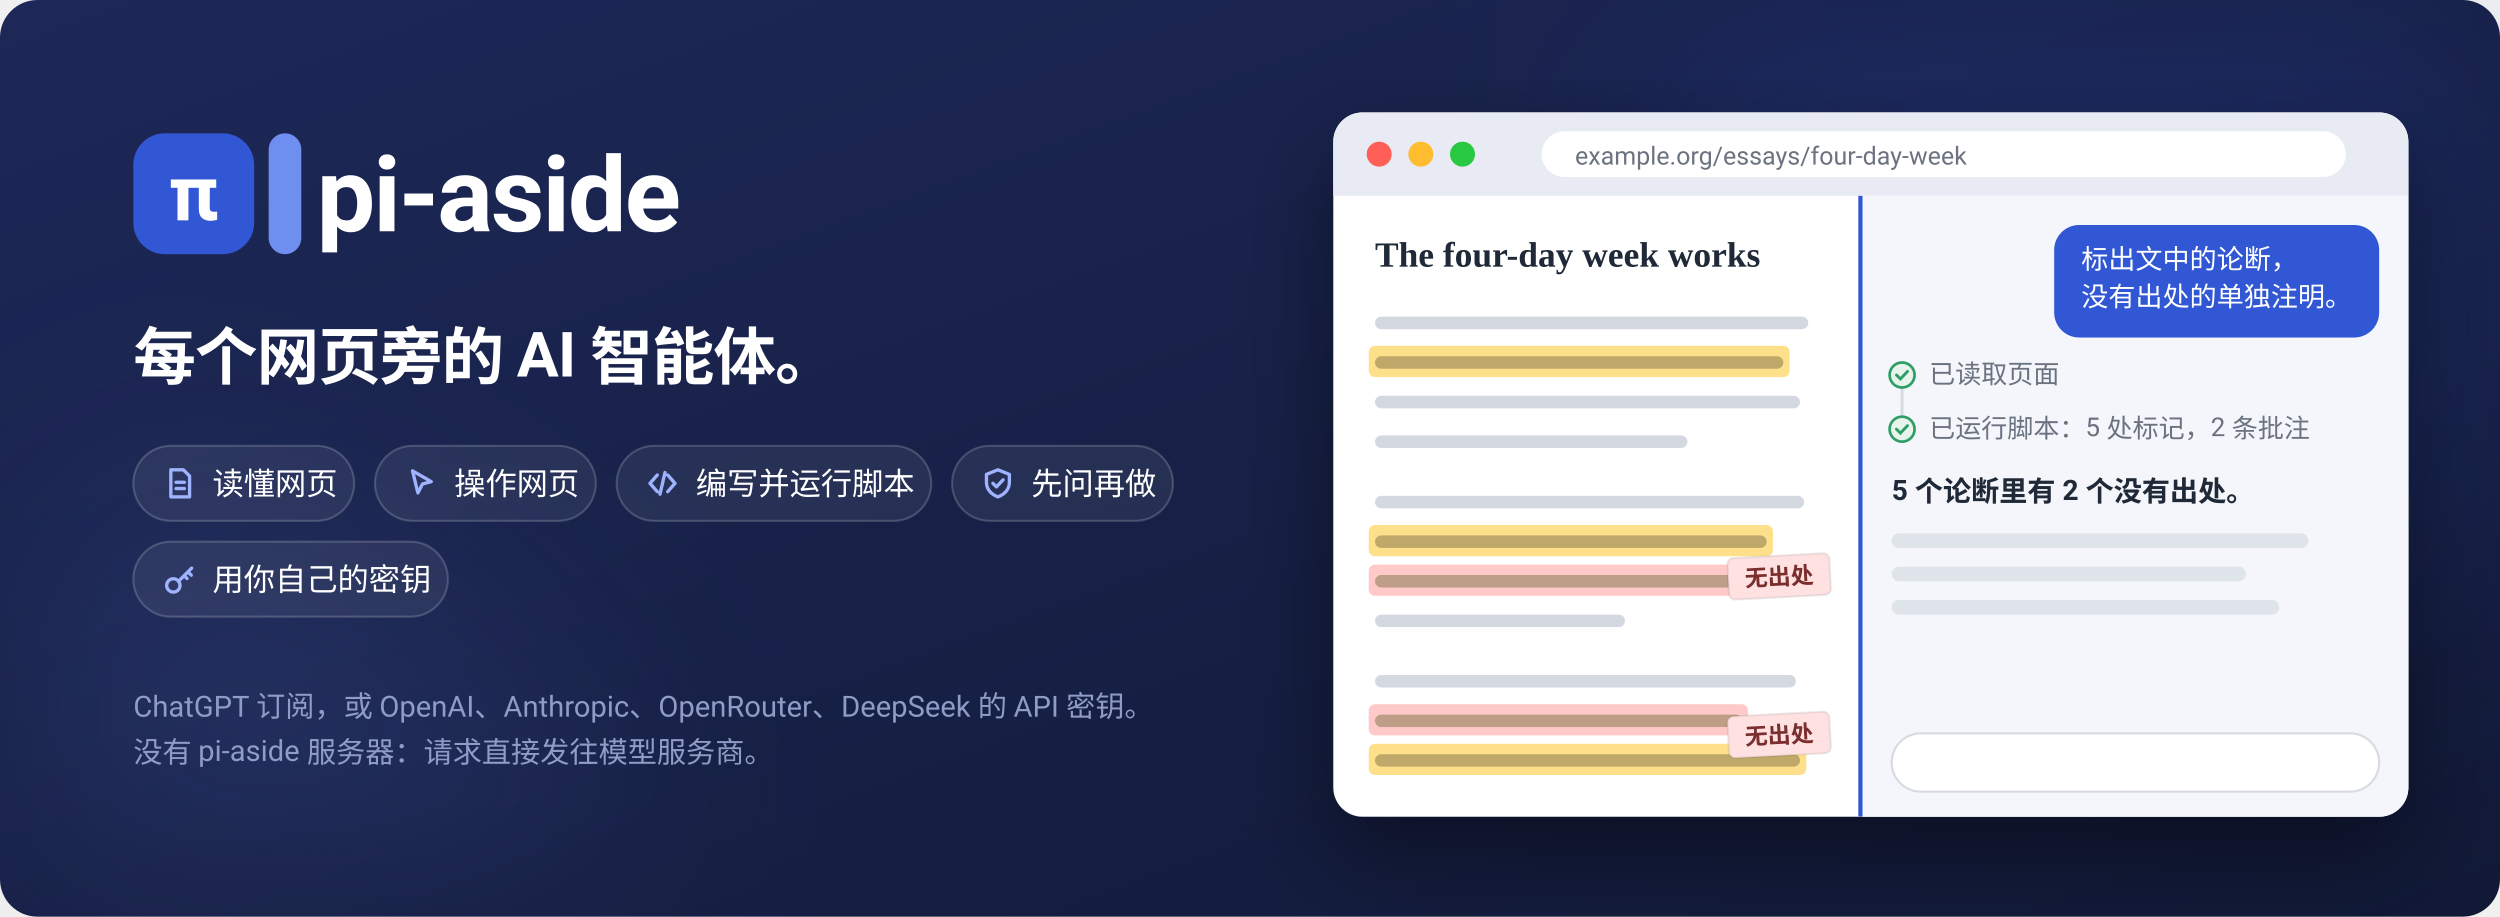
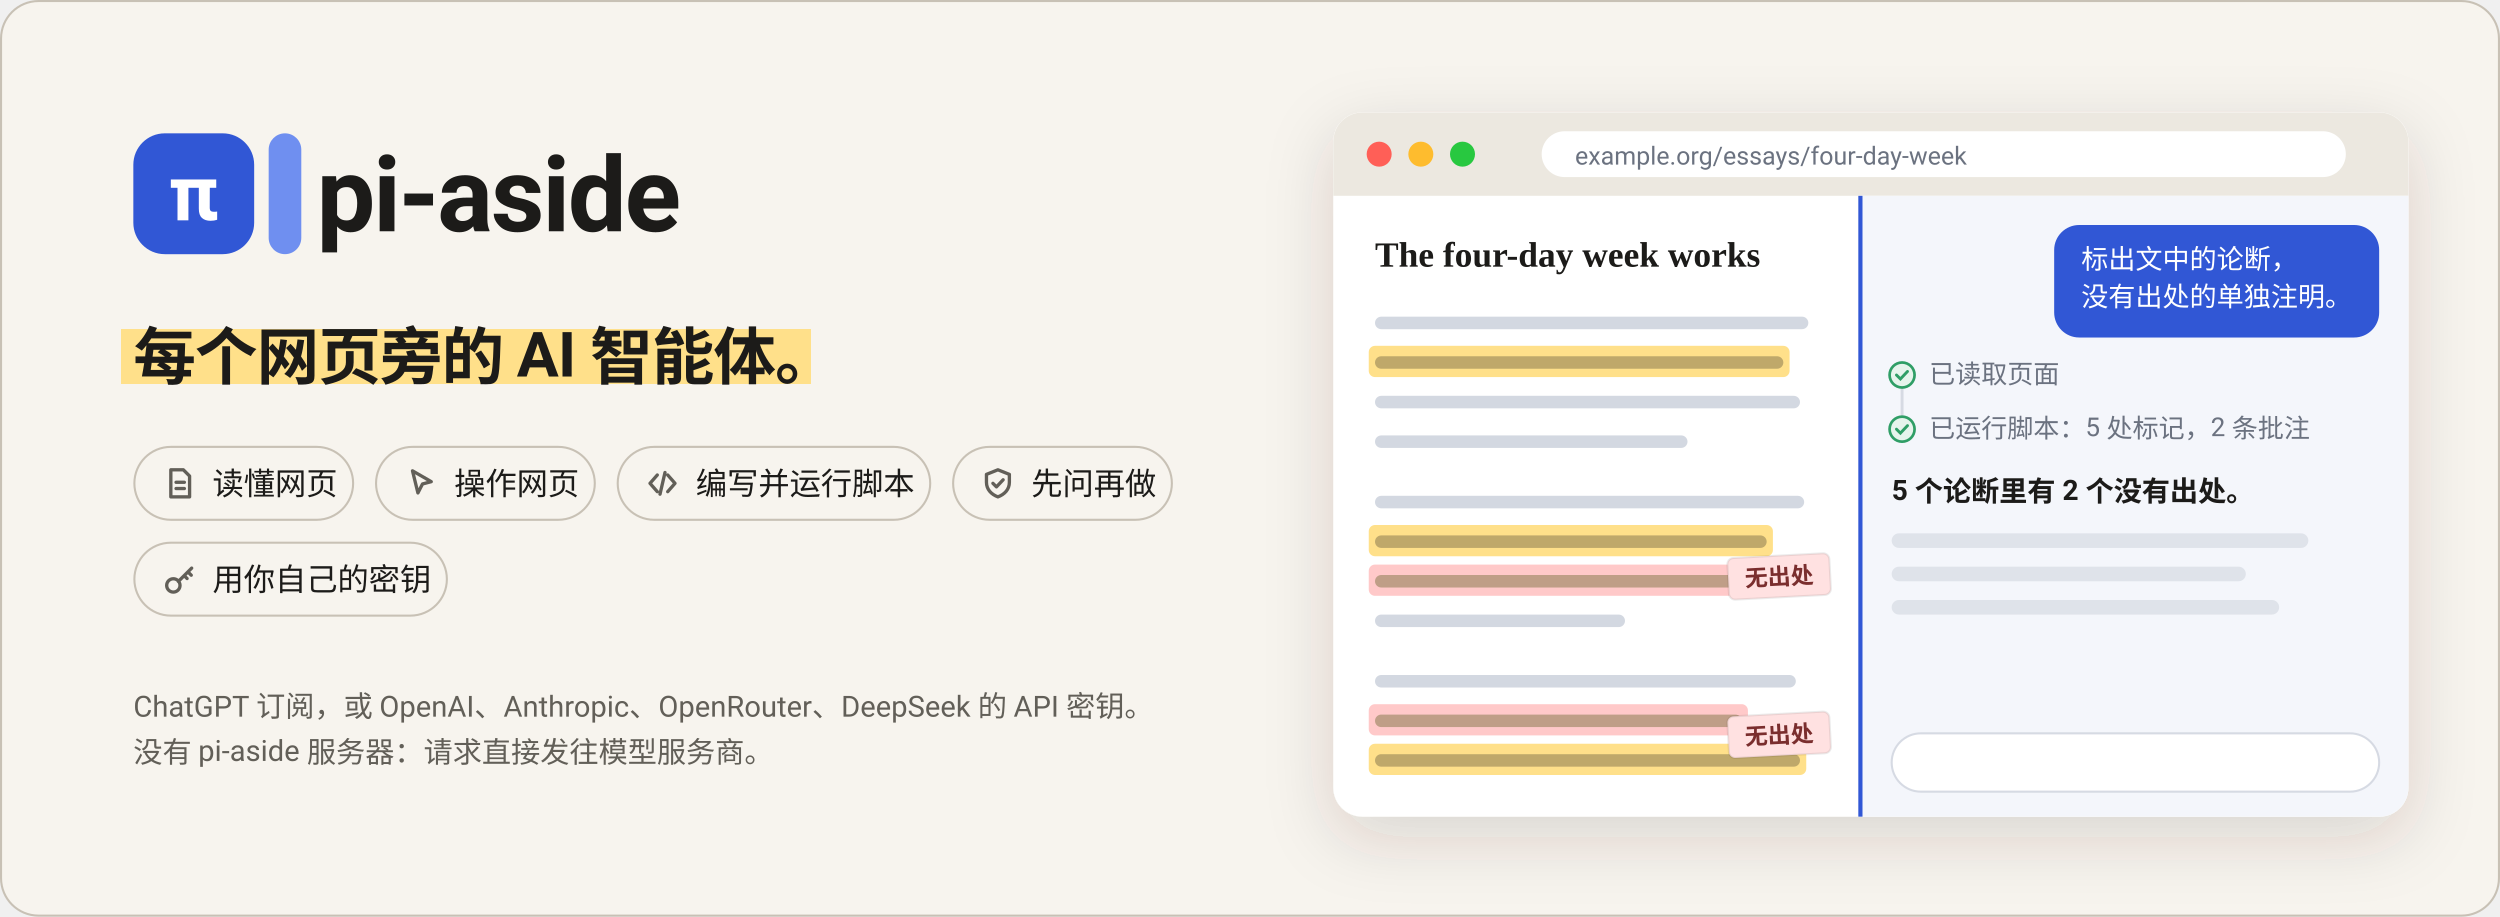
<svg xmlns="http://www.w3.org/2000/svg" width="1200" height="440" viewBox="0 0 1200 440" role="img" aria-label="pi-aside：每个网页旁的 AI 智能体。读懂网页、操作网页、编写并运行脚本、先问再做，用你自己的密钥。旁边是一篇文章，pi 直接在页面上标出了其中的论断，并注明两处没有出处。">
  <defs>
-     <linearGradient id="bg" x1="0" y1="0" x2="1" y2="1">
-       <stop offset="0" stop-color="#1d2858" />
-       <stop offset="1" stop-color="#111936" />
-     </linearGradient>
-     <filter id="blur" x="-50%" y="-50%" width="200%" height="200%">
-       <feGaussianBlur stdDeviation="60" />
+     <filter id="marker" x="-0.02" y="0.08" width="1.04" height="0.9">
+       <feFlood flood-color="#ffe08a" />
    </filter>
    <filter id="shadow" x="-10%" y="-10%" width="120%" height="130%">
-       <feDropShadow dx="0" dy="18" stdDeviation="22" flood-color="#000" flood-opacity="0.45" />
+       <feDropShadow dx="0" dy="10" stdDeviation="16" flood-color="#3b3326" flood-opacity="0.16" />
    </filter>
  </defs>
-   <rect width="1200" height="440" rx="18" fill="url(#bg)" />
+   <rect x="0.5" y="0.5" width="1199" height="439" rx="18" fill="#f7f4ee" stroke="#c8c1b5" />
  <g font-family="ui-sans-serif, -apple-system, BlinkMacSystemFont, 'Segoe UI', Roboto, Helvetica, Arial, 'PingFang SC', 'Microsoft YaHei', 'Noto Sans CJK SC', sans-serif">
-     <circle cx="1060" cy="30" r="260" fill="#3157d5" opacity="0.2" filter="url(#blur)" />
-     <circle cx="80" cy="460" r="220" fill="#6f8ff0" opacity="0.12" filter="url(#blur)" />
    <rect x="64" y="64" width="58" height="58" rx="15.08" fill="#3157d5" />
    <text x="93" y="105.76" text-anchor="middle" font-size="37.12" font-weight="700" fill="#fff">π</text>
    <rect x="128.96" y="64" width="15.66" height="58" rx="7.83" fill="#6f8ff0" />
-     <text x="152" y="111" font-size="50" font-weight="700" fill="#fff" letter-spacing="-1">pi-aside</text>
-     <text x="64" y="182" font-size="30" font-weight="600" fill="#fff" letter-spacing="-0.4">每个网页旁的 AI 智能体。</text>
-     <rect x="64" y="214" width="106" height="36" rx="18" fill="#ffffff" fill-opacity="0.07" stroke="#ffffff" stroke-opacity="0.18" />
-     <path transform="translate(78 224)" d="M4 1.5h6l3 3v10H4z M6.5 7.5h4 M6.5 10.5h4" fill="none" stroke="#9fb3ff" stroke-width="1.6" stroke-linecap="round" stroke-linejoin="round" />
-     <text x="102" y="237.5" font-size="15" fill="#fff">读懂网页</text>
-     <rect x="180" y="214" width="106" height="36" rx="18" fill="#ffffff" fill-opacity="0.07" stroke="#ffffff" stroke-opacity="0.18" />
-     <path transform="translate(194 224)" d="M4 2l9 5.2-4.2 1.1L6.6 12.6z" fill="none" stroke="#9fb3ff" stroke-width="1.6" stroke-linecap="round" stroke-linejoin="round" />
-     <text x="218" y="237.5" font-size="15" fill="#fff">操作网页</text>
-     <rect x="296" y="214" width="151" height="36" rx="18" fill="#ffffff" fill-opacity="0.07" stroke="#ffffff" stroke-opacity="0.18" />
-     <path transform="translate(310 224)" d="M5.5 4 2 8l3.5 4 M10.5 4 14 8l-3.5 4 M9.2 2.8 6.8 13.2" fill="none" stroke="#9fb3ff" stroke-width="1.6" stroke-linecap="round" stroke-linejoin="round" />
-     <text x="334" y="237.5" font-size="15" fill="#fff">编写并运行脚本</text>
-     <rect x="457" y="214" width="106" height="36" rx="18" fill="#ffffff" fill-opacity="0.07" stroke="#ffffff" stroke-opacity="0.18" />
-     <path transform="translate(471 224)" d="M8 1.5l5.5 2.2v3.8c0 3.4-2.3 5.8-5.5 7-3.2-1.2-5.5-3.6-5.5-7V3.7z M5.6 8l1.7 1.7 3.2-3.4" fill="none" stroke="#9fb3ff" stroke-width="1.6" stroke-linecap="round" stroke-linejoin="round" />
-     <text x="495" y="237.5" font-size="15" fill="#fff">先问再做</text>
-     <rect x="64" y="260" width="151" height="36" rx="18" fill="#ffffff" fill-opacity="0.07" stroke="#ffffff" stroke-opacity="0.18" />
-     <path transform="translate(78 270)" d="M5.2 7.8a3.2 3.2 0 1 0 0.01 0z M7.6 9.1 14 2.7 M12.2 4.5l1.6 1.6 M10.4 6.3l1.4 1.4" fill="none" stroke="#9fb3ff" stroke-width="1.6" stroke-linecap="round" stroke-linejoin="round" />
-     <text x="102" y="283.5" font-size="15" fill="#fff">用你自己的密钥</text>
-     <text x="64" y="344" font-size="14" fill="#8f9cc6">ChatGPT 订阅，或 OpenAI、Anthropic、OpenRouter、DeepSeek 的 API 密钥。</text>
-     <text x="64" y="366" font-size="14" fill="#8f9cc6">没有 pi-aside 服务器：请求直接发往模型服务商。</text>
+     <text x="152" y="111" font-size="50" font-weight="700" fill="#1c1b19" letter-spacing="-1">pi-aside</text>
+     <text x="64" y="182" font-size="30" font-weight="600" letter-spacing="-0.4" filter="url(#marker)">每个网页旁的 AI 智能体。</text>
+     <text x="64" y="182" font-size="30" font-weight="600" letter-spacing="-0.4" fill="#1c1b19">每个网页旁的 AI 智能体。</text>
+     <rect x="64.5" y="214.5" width="105" height="35" rx="17.5" fill="none" stroke="#c8c1b5" />
+     <path transform="translate(78 224)" d="M4 1.5h6l3 3v10H4z M6.5 7.5h4 M6.5 10.5h4" fill="none" stroke="#625f58" stroke-width="1.6" stroke-linecap="round" stroke-linejoin="round" />
+     <text x="102" y="237.5" font-size="15" fill="#1c1b19">读懂网页</text>
+     <rect x="180.5" y="214.5" width="105" height="35" rx="17.5" fill="none" stroke="#c8c1b5" />
+     <path transform="translate(194 224)" d="M4 2l9 5.2-4.2 1.1L6.6 12.6z" fill="none" stroke="#625f58" stroke-width="1.6" stroke-linecap="round" stroke-linejoin="round" />
+     <text x="218" y="237.5" font-size="15" fill="#1c1b19">操作网页</text>
+     <rect x="296.5" y="214.5" width="150" height="35" rx="17.5" fill="none" stroke="#c8c1b5" />
+     <path transform="translate(310 224)" d="M5.5 4 2 8l3.5 4 M10.5 4 14 8l-3.5 4 M9.2 2.8 6.8 13.2" fill="none" stroke="#625f58" stroke-width="1.6" stroke-linecap="round" stroke-linejoin="round" />
+     <text x="334" y="237.5" font-size="15" fill="#1c1b19">编写并运行脚本</text>
+     <rect x="457.5" y="214.5" width="105" height="35" rx="17.5" fill="none" stroke="#c8c1b5" />
+     <path transform="translate(471 224)" d="M8 1.5l5.5 2.2v3.8c0 3.4-2.3 5.8-5.5 7-3.2-1.2-5.5-3.6-5.5-7V3.7z M5.6 8l1.7 1.7 3.2-3.4" fill="none" stroke="#625f58" stroke-width="1.6" stroke-linecap="round" stroke-linejoin="round" />
+     <text x="495" y="237.5" font-size="15" fill="#1c1b19">先问再做</text>
+     <rect x="64.5" y="260.5" width="150" height="35" rx="17.5" fill="none" stroke="#c8c1b5" />
+     <path transform="translate(78 270)" d="M5.2 7.8a3.2 3.2 0 1 0 0.01 0z M7.6 9.1 14 2.7 M12.2 4.5l1.6 1.6 M10.4 6.3l1.4 1.4" fill="none" stroke="#625f58" stroke-width="1.6" stroke-linecap="round" stroke-linejoin="round" />
+     <text x="102" y="283.5" font-size="15" fill="#1c1b19">用你自己的密钥</text>
+     <text x="64" y="344" font-size="14" fill="#625f58">ChatGPT 订阅，或 OpenAI、Anthropic、OpenRouter、DeepSeek 的 API 密钥。</text>
+     <text x="64" y="366" font-size="14" fill="#625f58">没有 pi-aside 服务器：请求直接发往模型服务商。</text>
    <rect x="640" y="54" width="516" height="338" rx="14" fill="#fff" filter="url(#shadow)" />
-     <path d="M640 68 a14 14 0 0 1 14 -14 H1142 a14 14 0 0 1 14 14 V94 H640 Z" fill="#e8ebf3" />
+     <path d="M640 68 a14 14 0 0 1 14 -14 H1142 a14 14 0 0 1 14 14 V94 H640 Z" fill="#ece8e0" />
    <circle cx="662" cy="74" r="6" fill="#ff5f57" />
    <circle cx="682" cy="74" r="6" fill="#febc2e" />
    <circle cx="702" cy="74" r="6" fill="#28c840" />
    <rect x="740" y="63" width="386" height="22" rx="11" fill="#fff" />
    <text x="756" y="79" font-size="12" fill="#6b7280">example.org/essays/four-day-week</text>
    <path d="M892 94 H1156 V378 a14 14 0 0 1 -14 14 H892 Z" fill="#f4f6fb" />
    <rect x="892" y="94" width="2" height="298" fill="#3157d5" />
-     <text x="660" y="128" font-size="17" font-weight="700" fill="#1f2937" font-family="Georgia, 'Times New Roman', serif">The four-day week works</text>
+     <text x="660" y="128" font-size="17" font-weight="700" fill="#1c1b19" font-family="Georgia, 'Times New Roman', serif">The four-day week works</text>
    <rect x="660" y="152" width="208" height="6" rx="3" fill="#d3d8e1" opacity="1" />
    <rect x="657" y="166" width="202" height="15" rx="3" fill="#ffe08a" />
    <rect x="660" y="171" width="196" height="6" rx="3" fill="#8a7a50" opacity="0.55" />
    <rect x="660" y="190" width="204" height="6" rx="3" fill="#d3d8e1" opacity="1" />
    <rect x="660" y="209" width="150" height="6" rx="3" fill="#d3d8e1" opacity="1" />
    <rect x="660" y="238" width="206" height="6" rx="3" fill="#d3d8e1" opacity="1" />
    <rect x="657" y="252" width="194" height="15" rx="3" fill="#ffe08a" />
    <rect x="660" y="257" width="188" height="6" rx="3" fill="#8a7a50" opacity="0.55" />
    <rect x="657" y="271" width="204" height="15" rx="3" fill="#ffc9c9" />
    <rect x="660" y="276" width="198" height="6" rx="3" fill="#8a7a50" opacity="0.55" />
    <rect x="660" y="295" width="120" height="6" rx="3" fill="#d3d8e1" opacity="1" />
    <rect x="660" y="324" width="202" height="6" rx="3" fill="#d3d8e1" opacity="1" />
    <rect x="657" y="338" width="182" height="15" rx="3" fill="#ffc9c9" />
    <rect x="660" y="343" width="176" height="6" rx="3" fill="#8a7a50" opacity="0.55" />
    <rect x="657" y="357" width="210" height="15" rx="3" fill="#ffe08a" />
    <rect x="660" y="362" width="204" height="6" rx="3" fill="#8a7a50" opacity="0.55" />
    <g transform="rotate(-3 829 268)">
      <rect x="829" y="268" width="49" height="20" rx="3" fill="#ffe1e1" stroke="#00000014" />
      <text x="837" y="282" font-size="11" font-weight="600" fill="#7a2e2e">无出处</text>
    </g>
    <g transform="rotate(-3 829 344)">
      <rect x="829" y="344" width="49" height="20" rx="3" fill="#ffe1e1" stroke="#00000014" />
      <text x="837" y="358" font-size="11" font-weight="600" fill="#7a2e2e">无出处</text>
    </g>
    <rect x="986" y="108" width="156" height="54" rx="12" fill="#3157d5" />
    <text x="999" y="129" font-size="13" fill="#fff">标出文中的论断，</text>
    <text x="999" y="147" font-size="13" fill="#fff">没有出处的单独注明。</text>
    <rect x="912.3" y="180" width="1.4" height="26" fill="#d6dae3" />
    <circle cx="913" cy="180" r="6" fill="#e6f4ec" stroke="#2f9e66" stroke-width="1.3" />
    <path d="M910.3 180 l1.9 1.9 3.4-3.6" fill="none" stroke="#2f9e66" stroke-width="1.4" stroke-linecap="round" />
    <text x="926" y="184" font-size="12.5" fill="#6b7280">已读取页面</text>
    <circle cx="913" cy="206" r="6" fill="#e6f4ec" stroke="#2f9e66" stroke-width="1.3" />
    <path d="M910.3 206 l1.9 1.9 3.4-3.6" fill="none" stroke="#2f9e66" stroke-width="1.4" stroke-linecap="round" />
    <text x="926" y="210" font-size="12.5" fill="#6b7280">已运行脚本：5 处标记，2 条批注</text>
-     <text x="908" y="240" font-size="13.5" font-weight="700" fill="#1f2937">5 个论断里有 2 个没有出处。</text>
+     <text x="908" y="240" font-size="13.5" font-weight="700" fill="#1c1b19">5 个论断里有 2 个没有出处。</text>
    <rect x="908" y="256" width="200" height="7" rx="3.5" fill="#dfe3ea" />
    <rect x="908" y="272" width="170" height="7" rx="3.5" fill="#dfe3ea" />
    <rect x="908" y="288" width="186" height="7" rx="3.5" fill="#dfe3ea" />
    <rect x="908" y="352" width="234" height="28" rx="14" fill="#fff" stroke="#d6dae3" />
  </g>
</svg>
